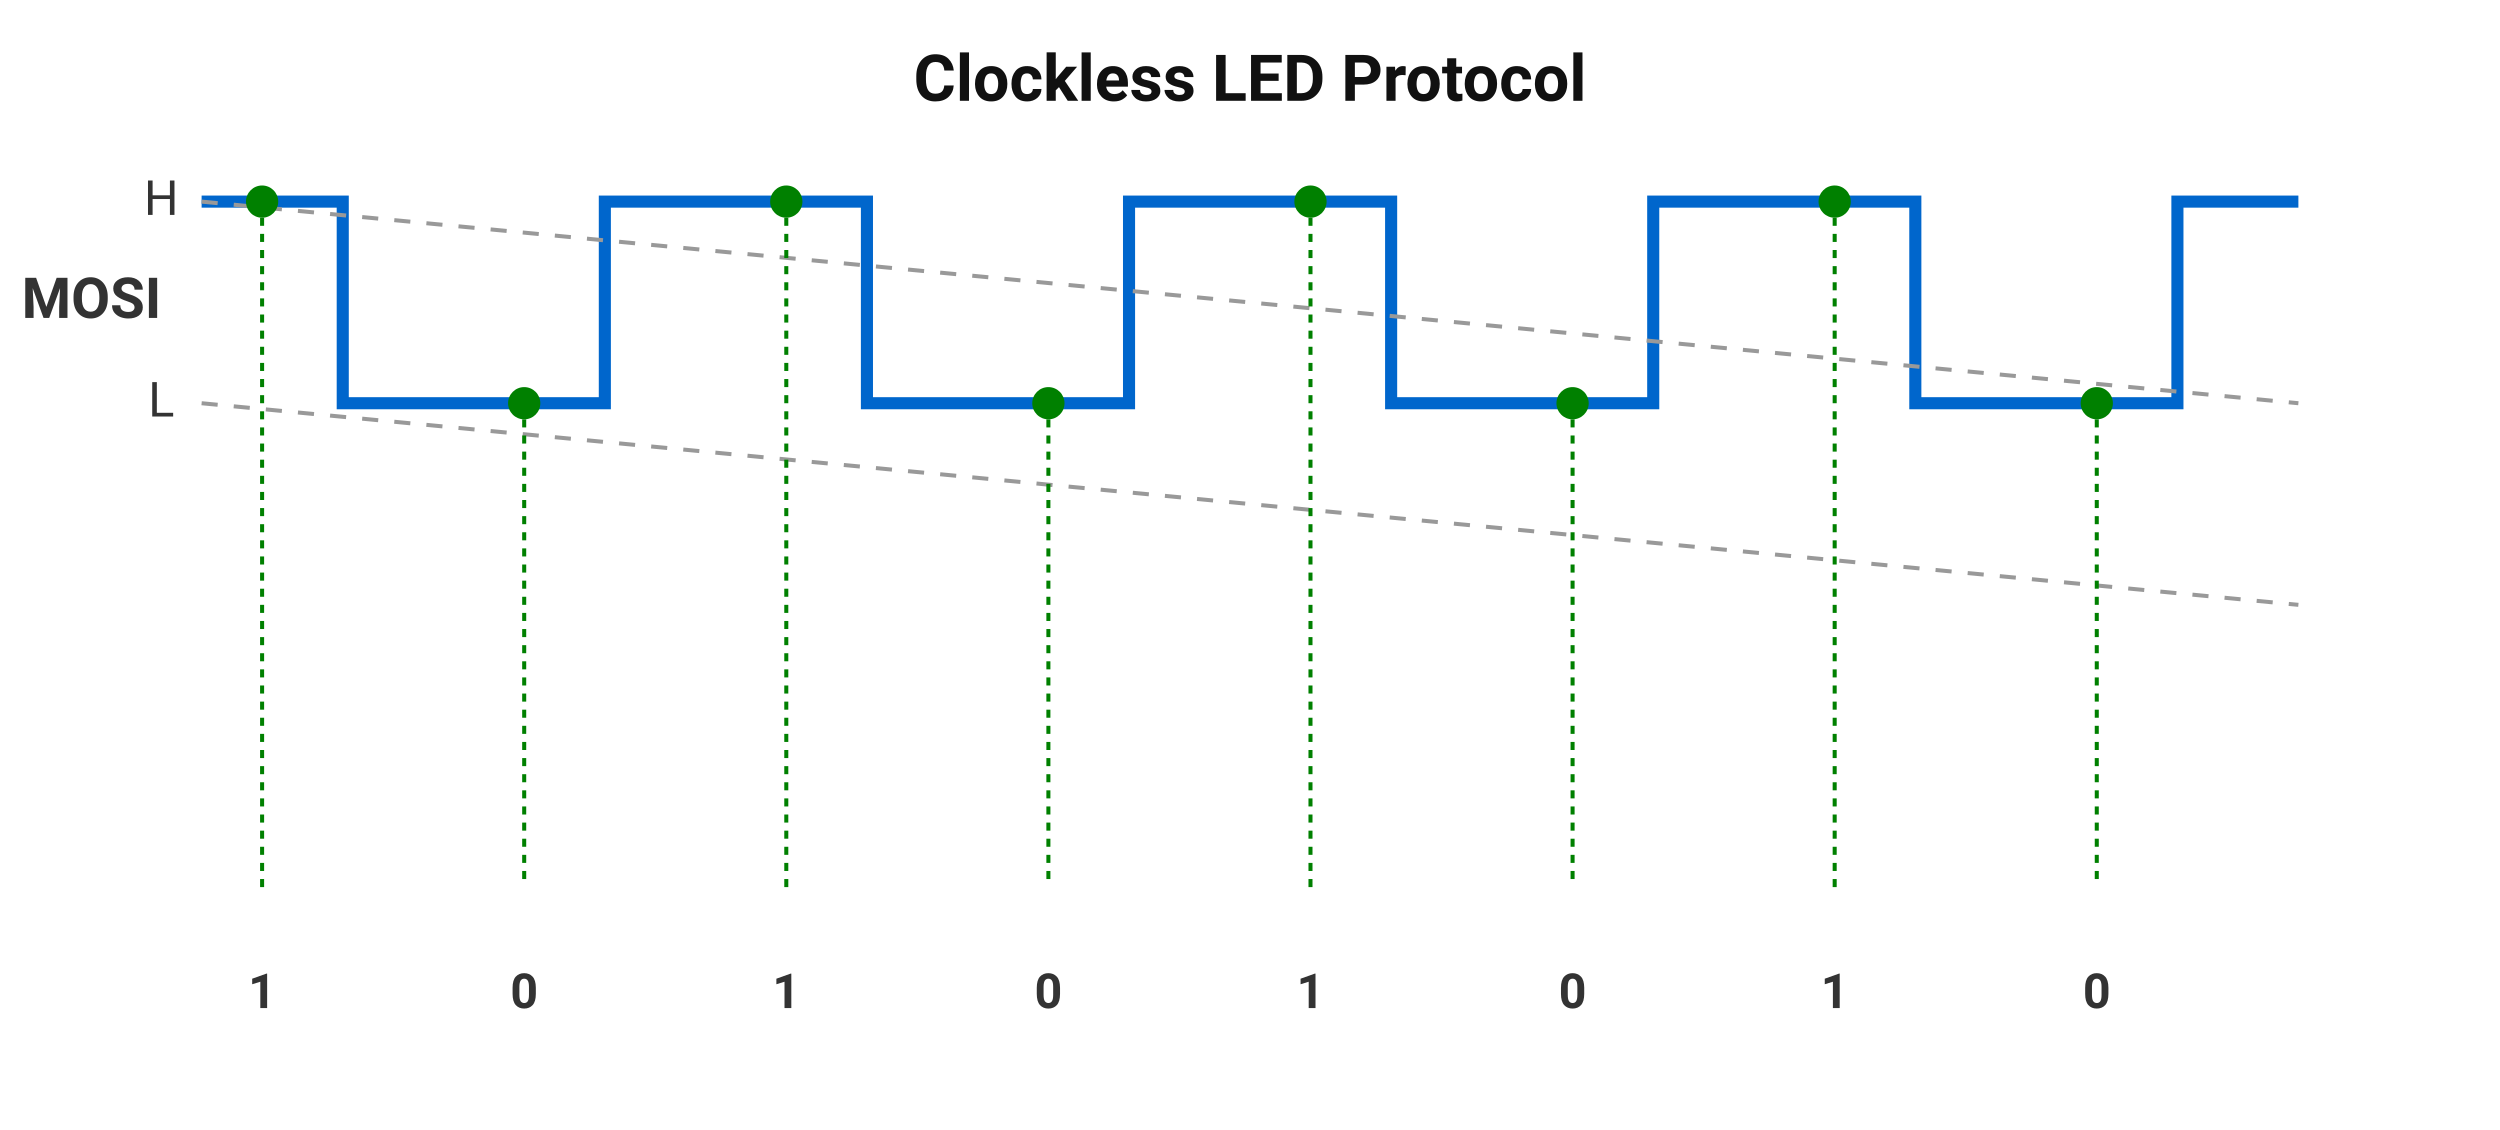
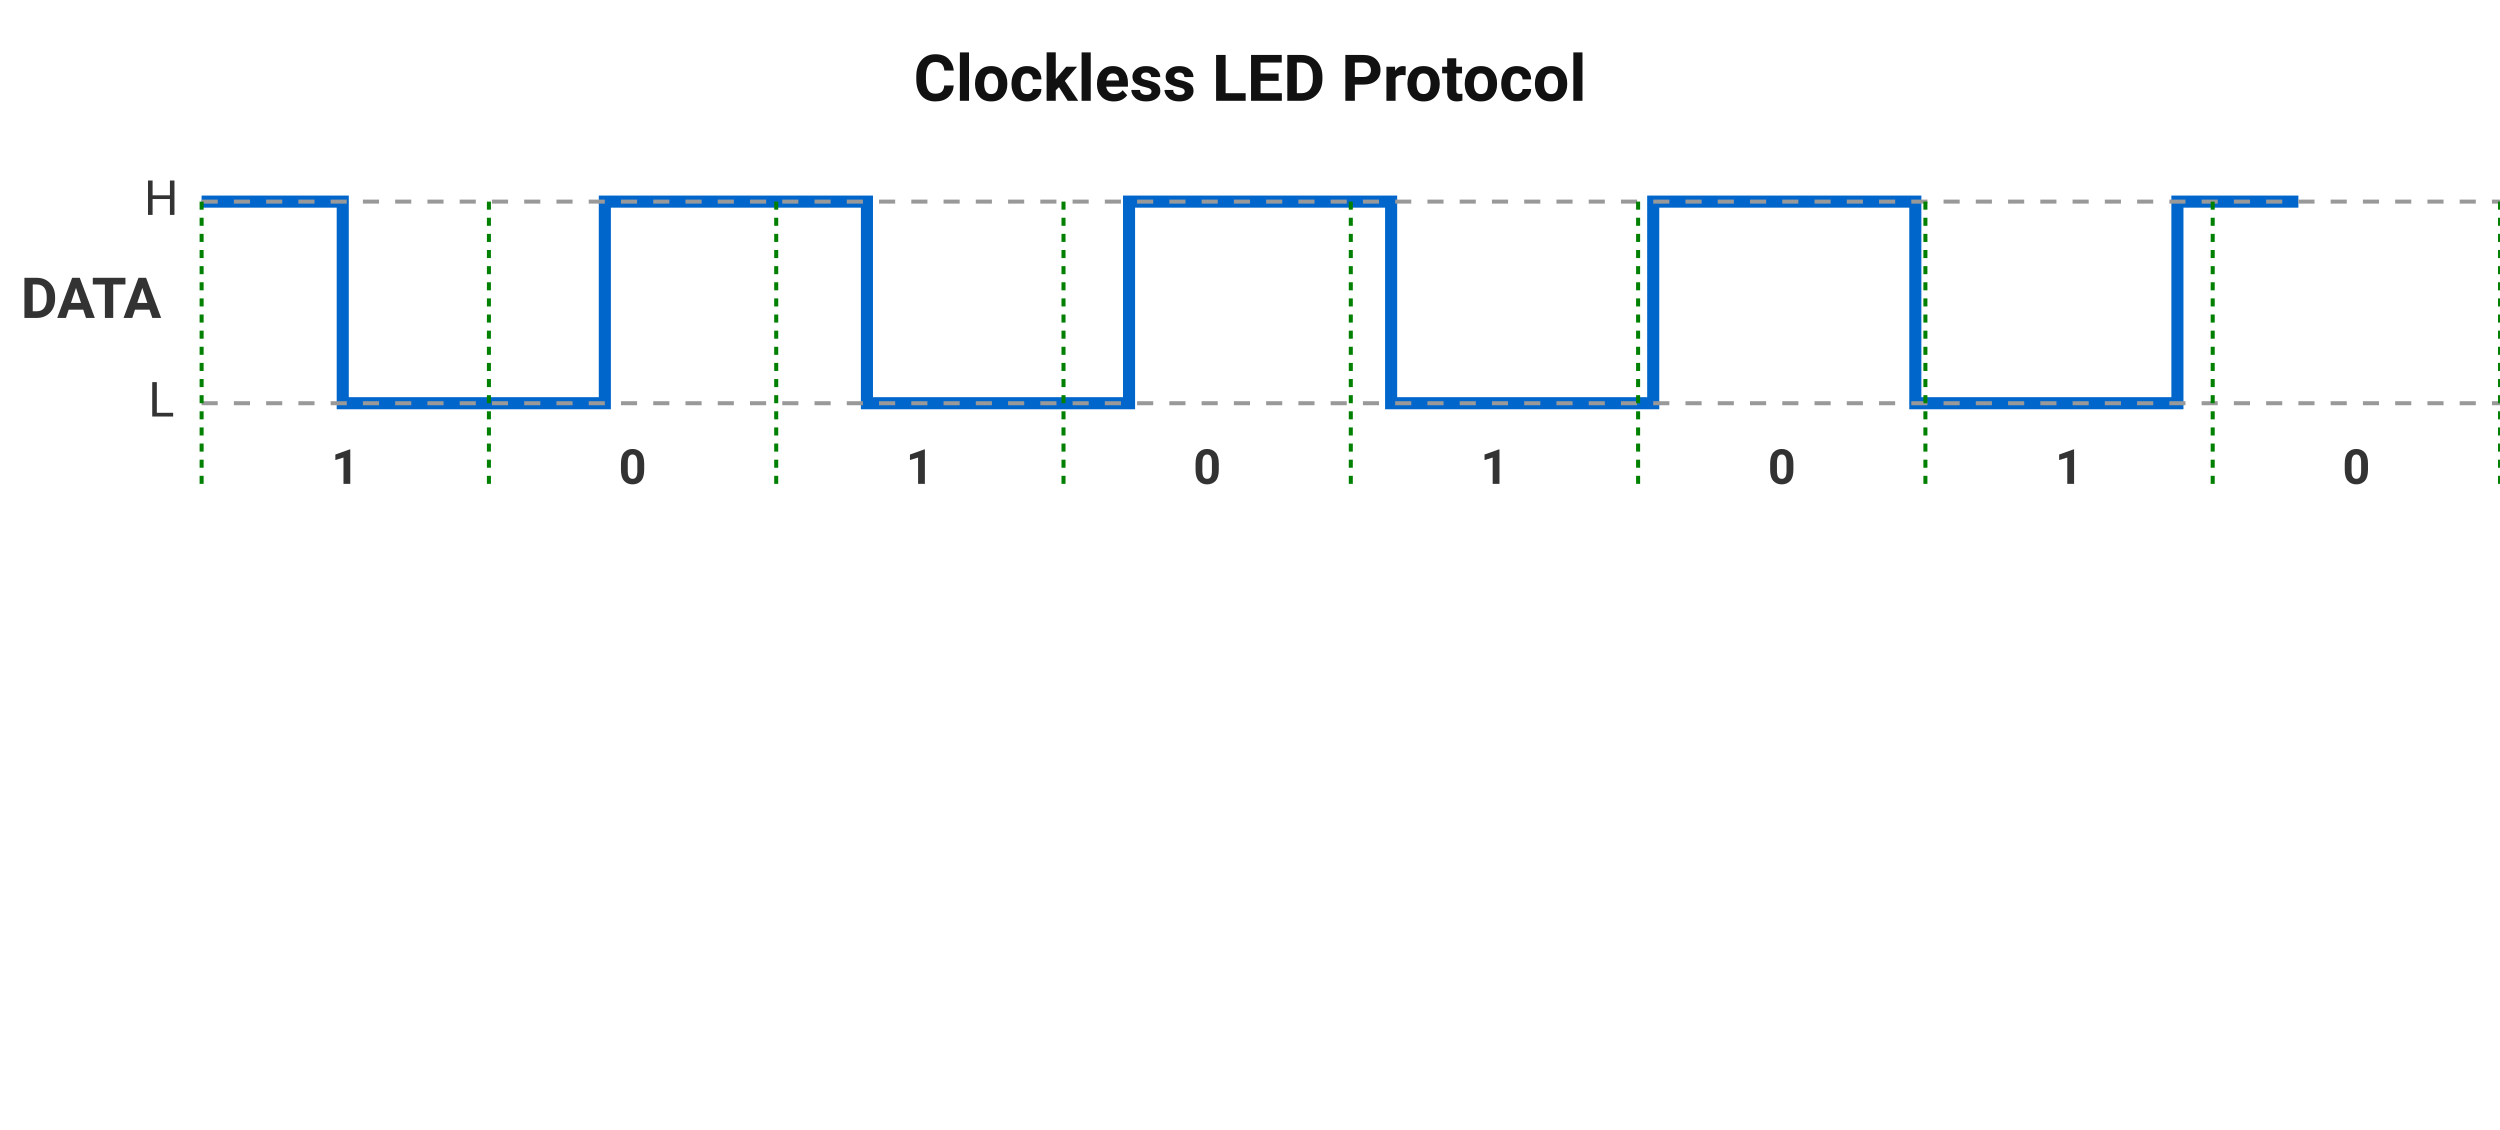
<svg xmlns="http://www.w3.org/2000/svg" width="100%" height="100%" viewBox="0 0 620 280" preserveAspectRatio="xMidYMid meet">
  <style>
    .title-text {
      font-family: -apple-system, system-ui, BlinkMacSystemFont, Roboto, Arial, sans-serif;
      font-size: 16px;
      text-anchor: middle;
      font-weight: bold;
      fill: #111;
    }
    .signal-line {
      stroke: #0066cc;
      stroke-width: 3;
      fill: none;
    }
    .axis-line {
      stroke: #999;
      stroke-width: 1;
      stroke-dasharray: 4 4;
    }
    .signal-text {
      font-family: -apple-system, system-ui, BlinkMacSystemFont, Roboto, Arial, sans-serif;
      font-size: 14px;
      font-weight: bold;
      dominant-baseline: middle;
      fill: #333;
    }
    .level-text {
      font-family: -apple-system, system-ui, BlinkMacSystemFont, Roboto, Arial, sans-serif;
      font-size: 12px;
      text-anchor: middle;
      dominant-baseline: middle;
      fill: #333;
    }
    .bit-text {
      font-family: -apple-system, system-ui, BlinkMacSystemFont, Roboto, Arial, sans-serif;
      font-size: 12px;
      text-anchor: middle;
      font-weight: bold;
      fill: #333;
    }
    .sample-point {
      fill: green;
      stroke: none;
    }
    .sample-line {
      stroke: green;
      stroke-width: 1;
      stroke-dasharray: 2 2;
    }
  </style>
  <text x="310" y="25" class="title-text">Clockless LED Protocol</text>
-   <text x="40" y="75" class="signal-text" text-anchor="end">MOSI</text>
+   <text x="40" y="75" class="signal-text" text-anchor="end">DATA</text>
  <text x="40" y="50" class="level-text" text-anchor="end">H</text>
  <text x="40" y="100" class="level-text" text-anchor="end">L</text>
  <path d="M 50,50            H 85 V 100 H 150 V 50 H 215 V 100 H 280 V 50 H 345 V 100 H 410 V 50 H 475 V 100 H 540 V 50 H 570" class="signal-line" />
  <g transform="translate(50, 50)">
-     <line x1="0" y1="0" x2="520" y2="50" class="axis-line" />
-     <line x1="0" y1="50" x2="520" y2="100" class="axis-line" />
+     <line x1="0" y1="0" x2="570" y2="0" class="axis-line" />
+     <line x1="0" y1="50" x2="570" y2="50" class="axis-line" />
+     <text x="35.625" y="70" class="bit-text">1</text>
+     <text x="106.875" y="70" class="bit-text">0</text>
+     <text x="178.125" y="70" class="bit-text">1</text>
+     <text x="249.375" y="70" class="bit-text">0</text>
+     <text x="320.625" y="70" class="bit-text">1</text>
+     <text x="391.875" y="70" class="bit-text">0</text>
+     <text x="463.125" y="70" class="bit-text">1</text>
+     <text x="534.375" y="70" class="bit-text">0</text>
+     <line x1="0" y1="0" x2="0" y2="70" class="sample-line" />
+     <line x1="71.25" y1="0" x2="71.25" y2="70" class="sample-line" />
+     <line x1="142.5" y1="0" x2="142.5" y2="70" class="sample-line" />
+     <line x1="213.75" y1="0" x2="213.75" y2="70" class="sample-line" />
+     <line x1="285" y1="0" x2="285" y2="70" class="sample-line" />
+     <line x1="356.25" y1="0" x2="356.25" y2="70" class="sample-line" />
+     <line x1="427.5" y1="0" x2="427.5" y2="70" class="sample-line" />
+     <line x1="498.75" y1="0" x2="498.75" y2="70" class="sample-line" />
+     <line x1="570" y1="0" x2="570" y2="70" class="sample-line" />
  </g>
-   <text x="65" y="250" class="bit-text">1</text>
-   <text x="130" y="250" class="bit-text">0</text>
-   <text x="195" y="250" class="bit-text">1</text>
-   <text x="260" y="250" class="bit-text">0</text>
-   <text x="325" y="250" class="bit-text">1</text>
-   <text x="390" y="250" class="bit-text">0</text>
-   <text x="455" y="250" class="bit-text">1</text>
-   <text x="520" y="250" class="bit-text">0</text>
-   <circle cx="65" cy="50" r="4" class="sample-point" />
-   <circle cx="130" cy="100" r="4" class="sample-point" />
-   <circle cx="195" cy="50" r="4" class="sample-point" />
-   <circle cx="260" cy="100" r="4" class="sample-point" />
-   <circle cx="325" cy="50" r="4" class="sample-point" />
-   <circle cx="390" cy="100" r="4" class="sample-point" />
-   <circle cx="455" cy="50" r="4" class="sample-point" />
-   <circle cx="520" cy="100" r="4" class="sample-point" />
-   <line x1="65" y1="50" x2="65" y2="220" class="sample-line" />
-   <line x1="130" y1="100" x2="130" y2="220" class="sample-line" />
-   <line x1="195" y1="50" x2="195" y2="220" class="sample-line" />
-   <line x1="260" y1="100" x2="260" y2="220" class="sample-line" />
-   <line x1="325" y1="50" x2="325" y2="220" class="sample-line" />
-   <line x1="390" y1="100" x2="390" y2="220" class="sample-line" />
-   <line x1="455" y1="50" x2="455" y2="220" class="sample-line" />
-   <line x1="520" y1="100" x2="520" y2="220" class="sample-line" />
</svg>
